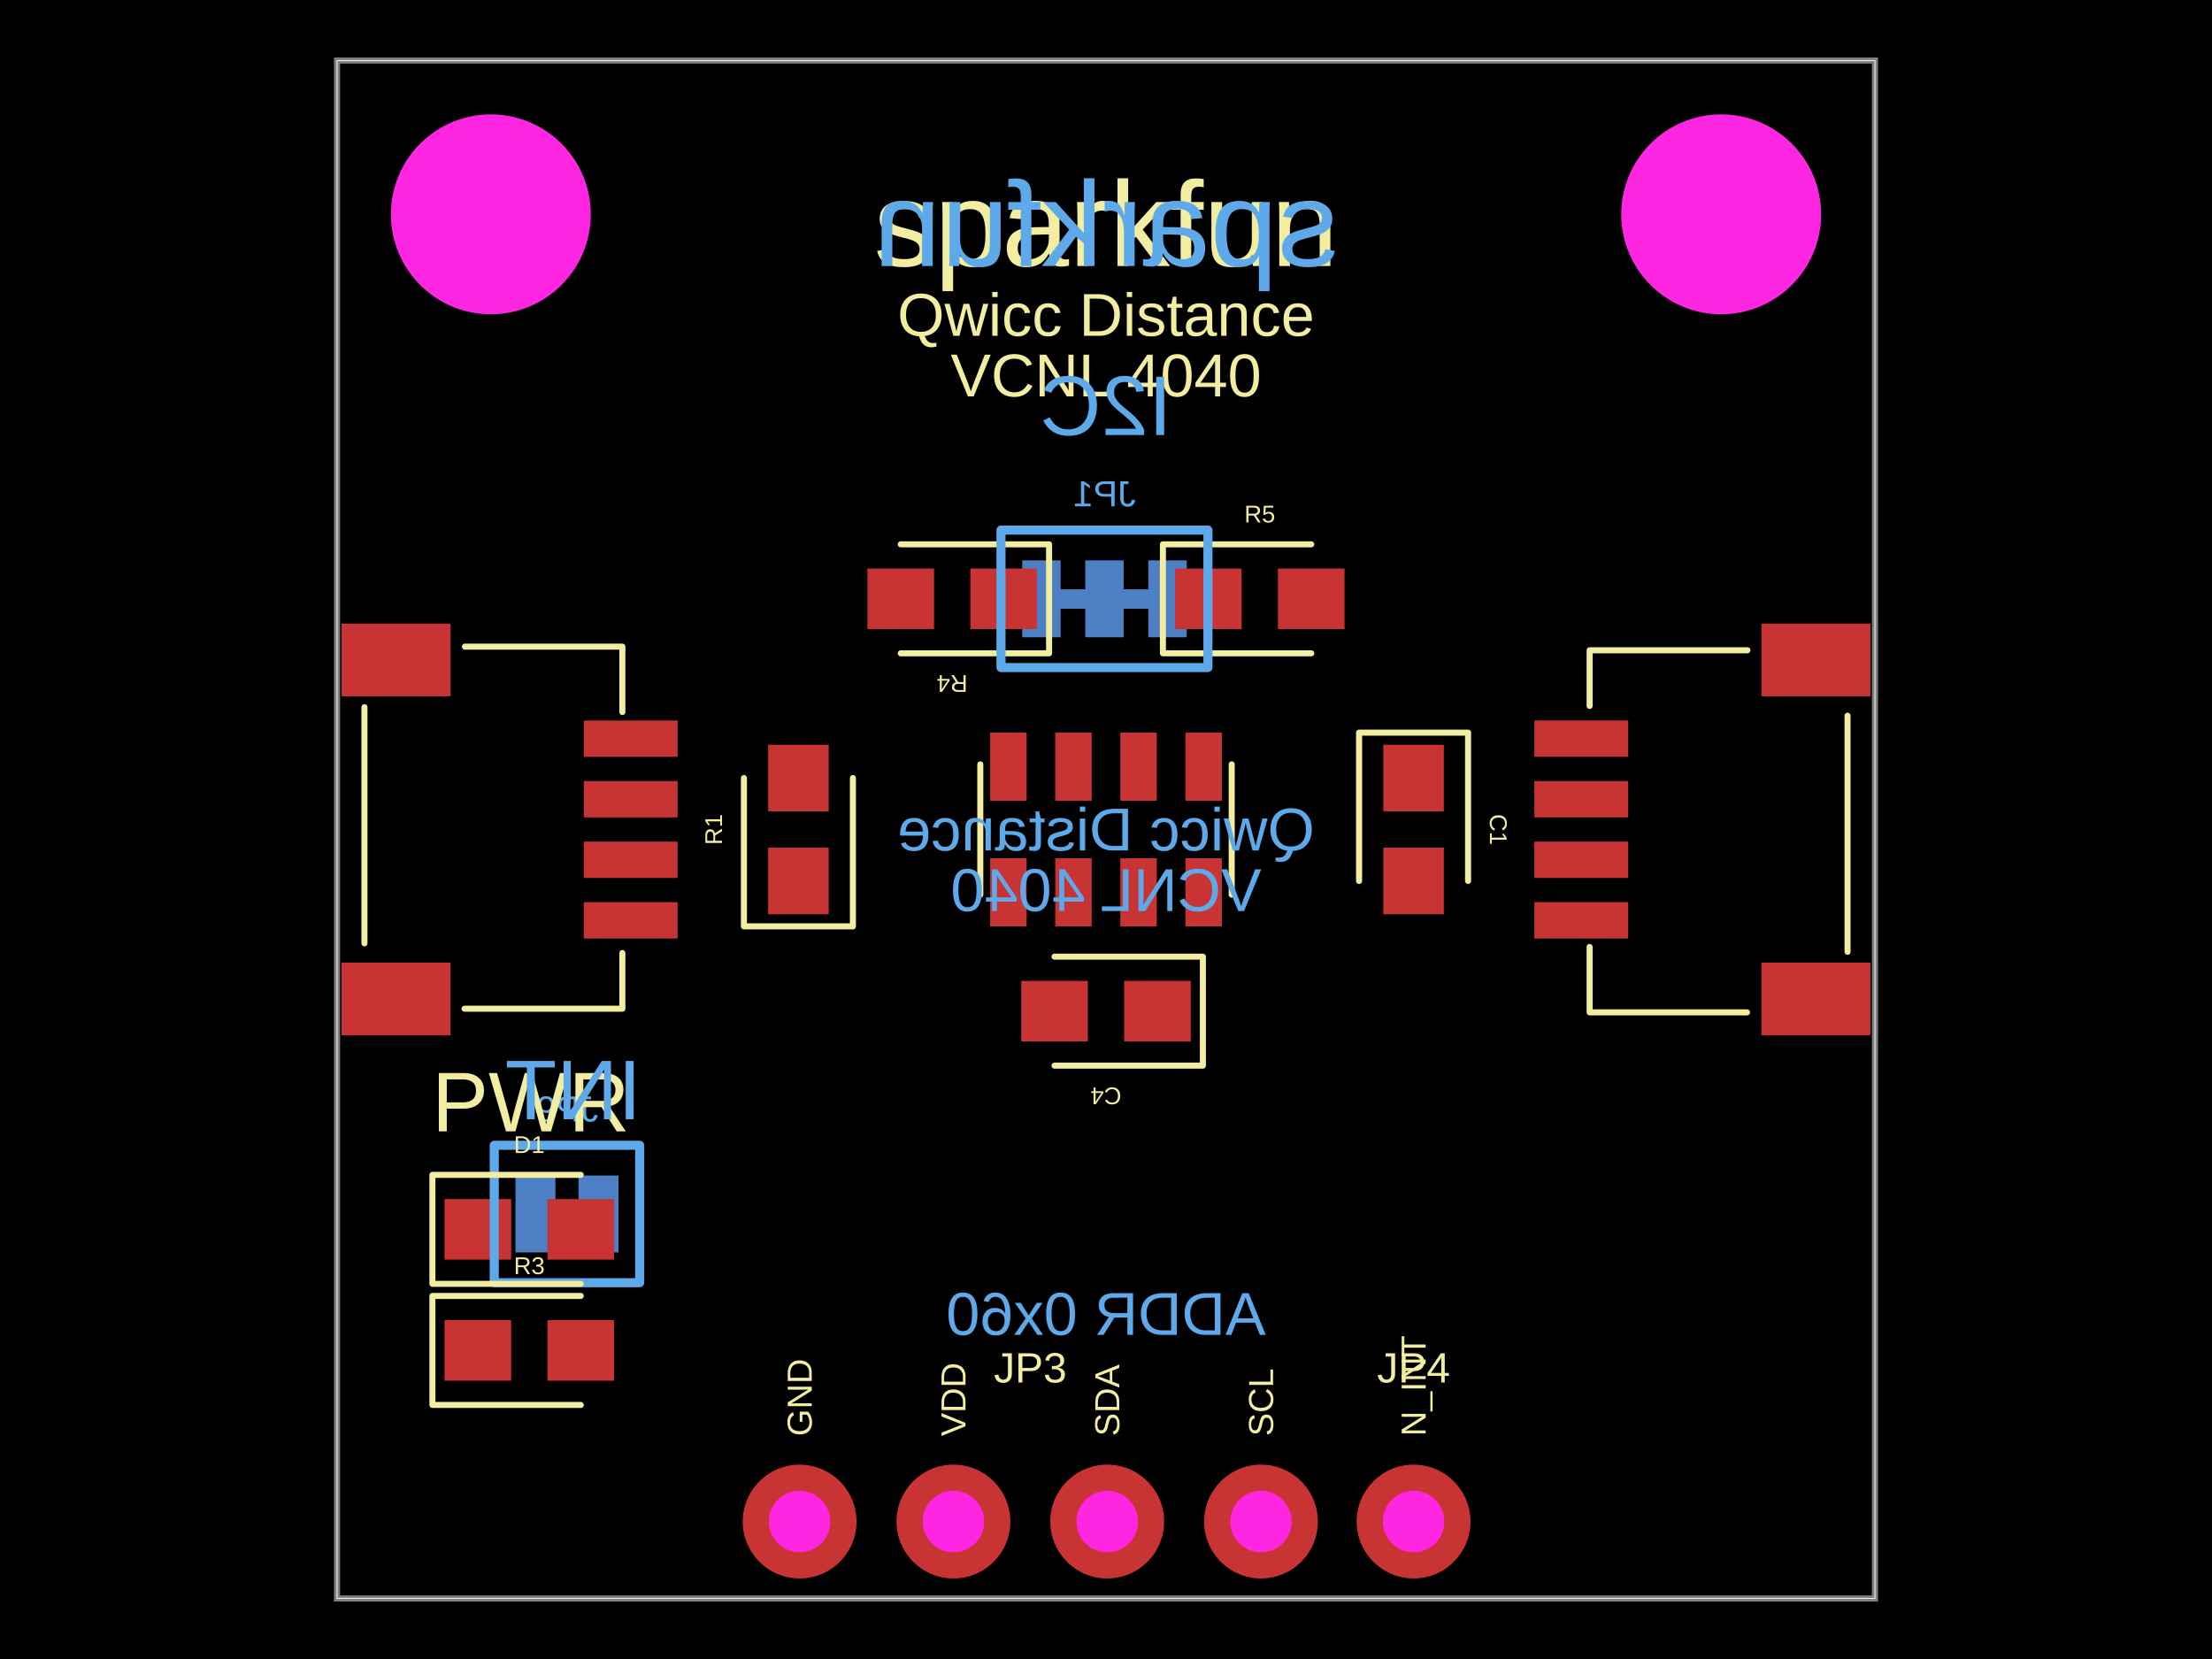
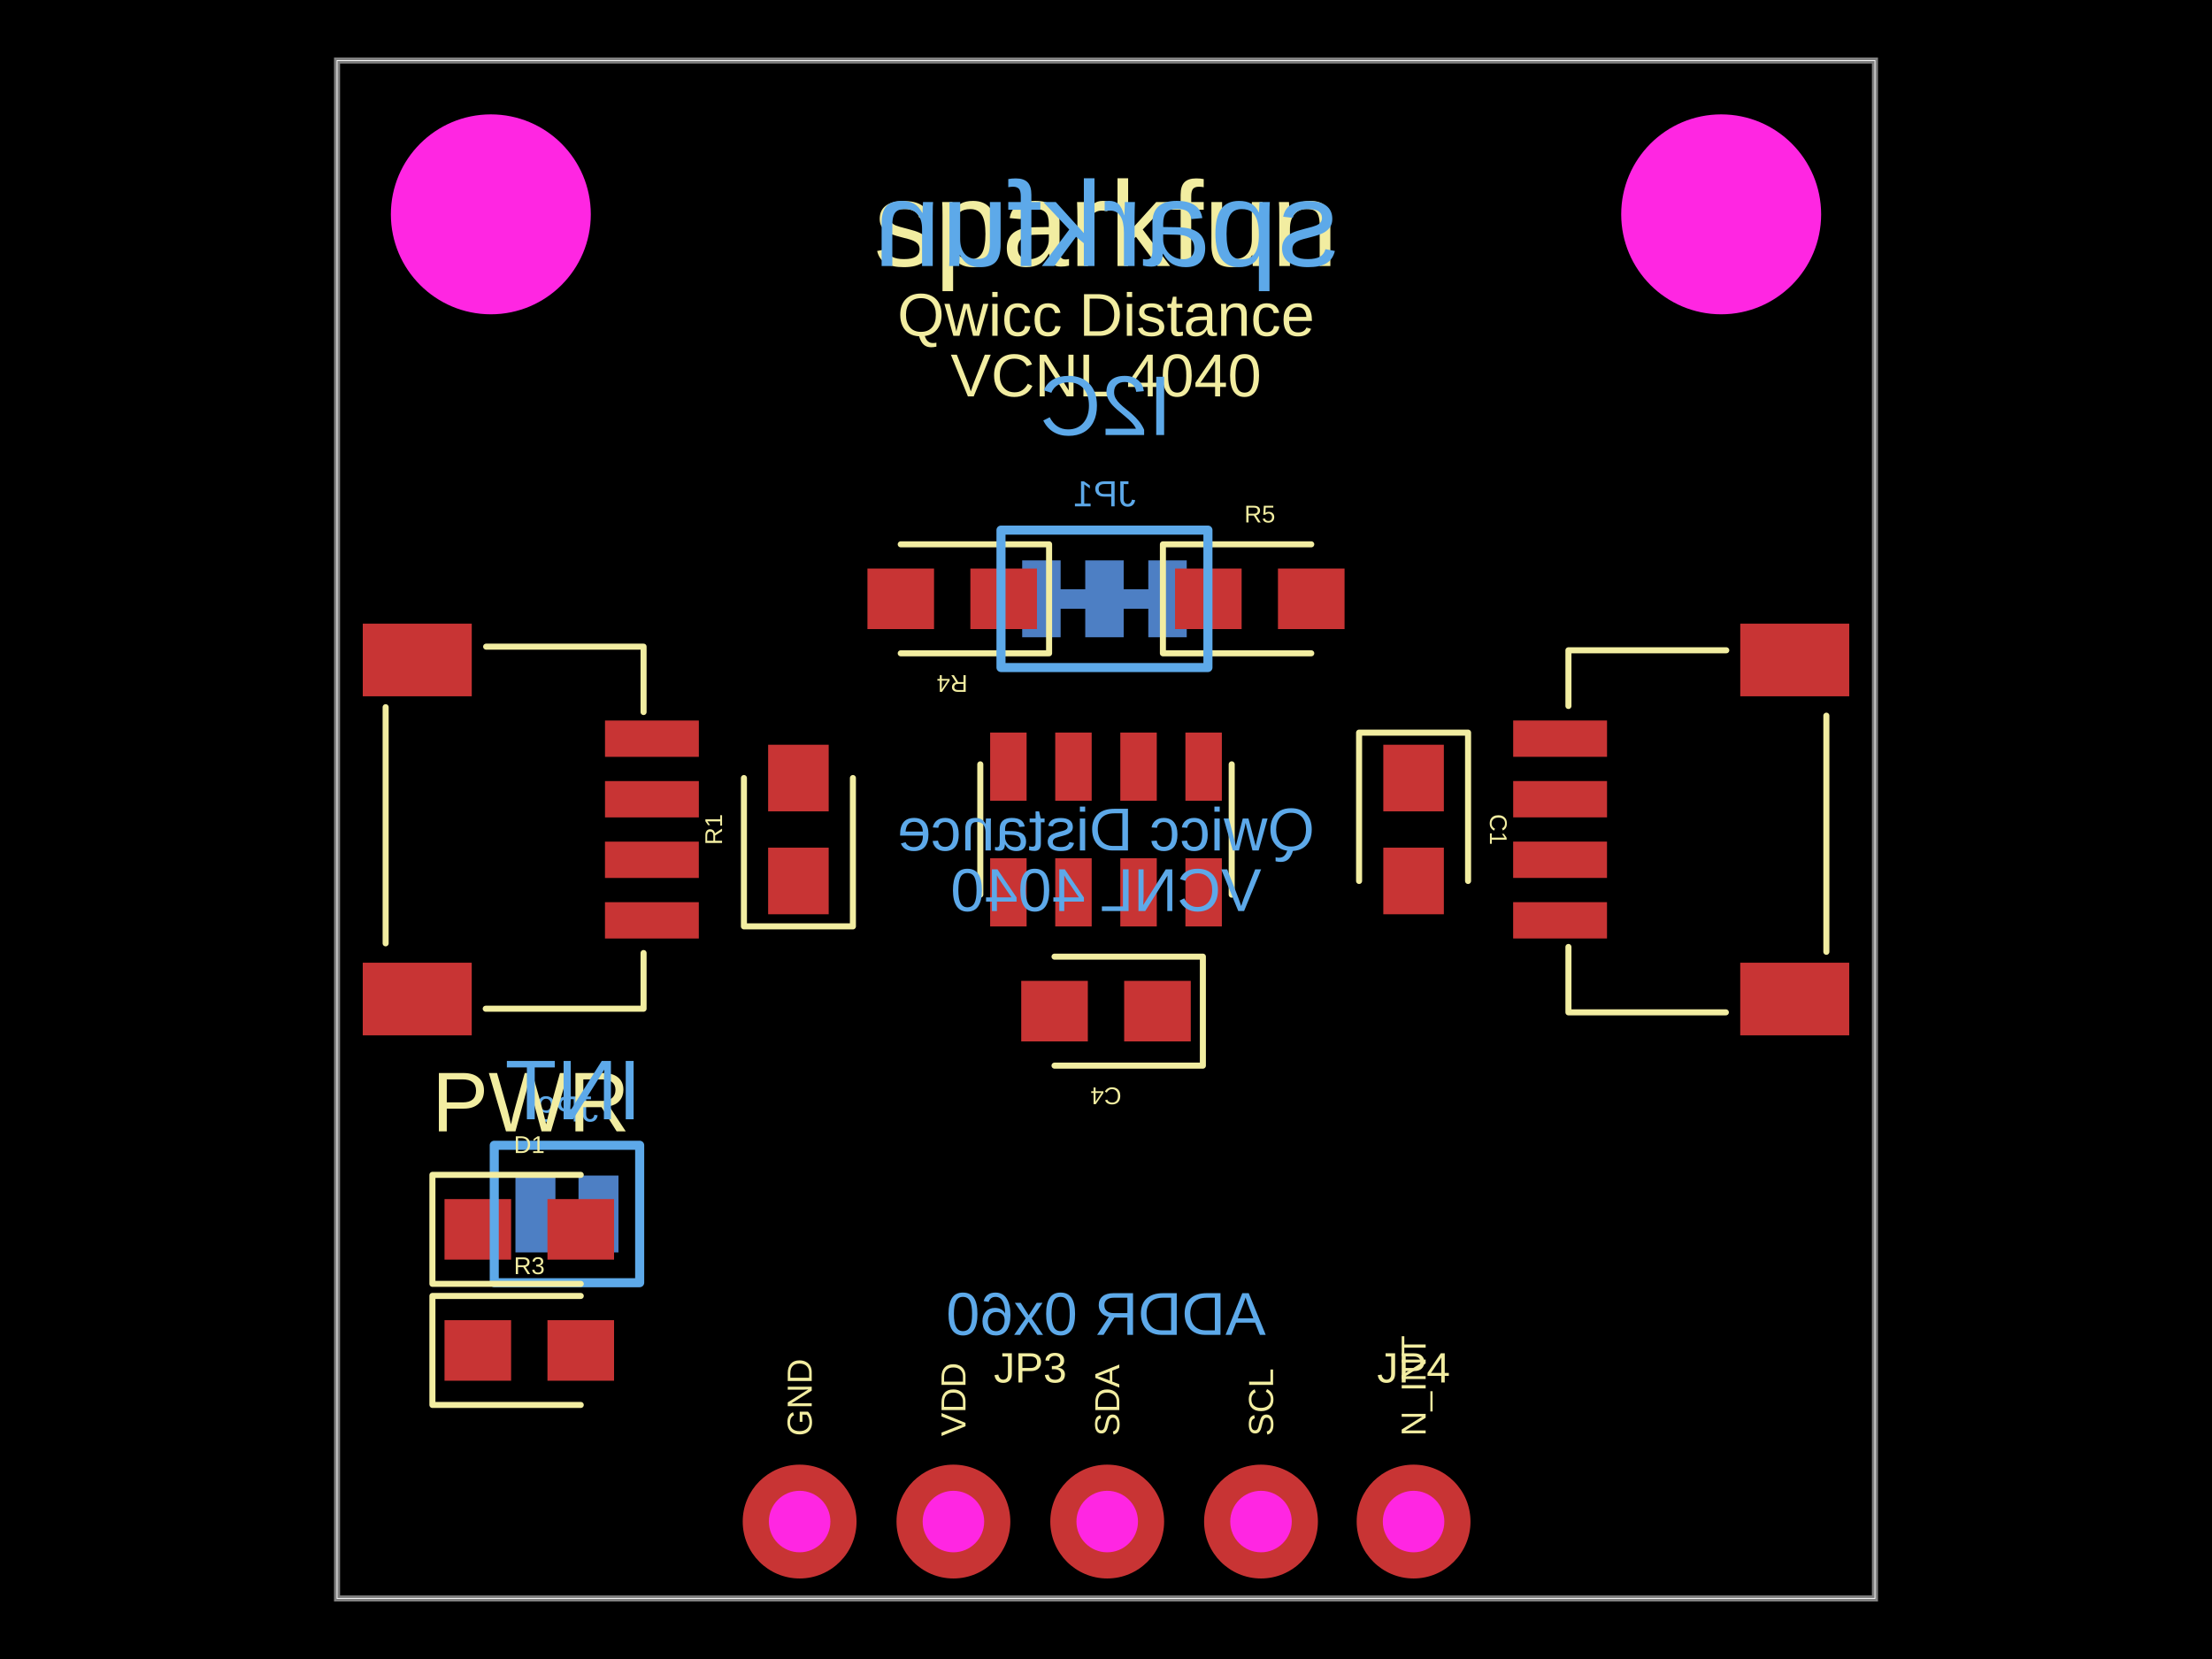
<svg xmlns="http://www.w3.org/2000/svg" width="800" height="600" data-software-used-string="@tscircuit/core@0.0.616">
  <style />
  <rect class="boundary" x="0" y="0" fill="#000" width="800" height="600" />
  <rect class="pcb-boundary" fill="none" stroke="#fff" stroke-width="0.3" x="121.898" y="21.898" width="556.204" height="556.204" />
  <path class="pcb-board" d="M 121.898 578.102 L 678.102 578.102 L 678.102 21.898 L 121.898 21.898 Z" fill="none" stroke="rgba(255, 255, 255, 0.5)" stroke-width="2.19" />
  <path class="pcb-trace" stroke="rgb(77, 127, 196)" fill="none" d="M 415.296 216.569 L 406.396 216.569" stroke-width="6.953" stroke-linecap="round" stroke-linejoin="round" shape-rendering="crispEdges" data-layer="bottom" />
  <path class="pcb-trace" stroke="rgb(77, 127, 196)" fill="none" d="M 392.491 216.569 L 383.592 216.569" stroke-width="6.953" stroke-linecap="round" stroke-linejoin="round" shape-rendering="crispEdges" data-layer="bottom" />
  <path class="pcb-trace" stroke="rgb(77, 127, 196)" fill="none" d="M 209.222 439.051 L 200.879 439.051" stroke-width="6.953" stroke-linecap="round" stroke-linejoin="round" shape-rendering="crispEdges" data-layer="bottom" />
  <rect class="pcb-pad" fill="rgb(77, 127, 196)" x="415.296" y="202.664" width="13.905" height="27.81" data-layer="bottom" />
  <rect class="pcb-pad" fill="rgb(77, 127, 196)" x="392.491" y="202.664" width="13.905" height="27.81" data-layer="bottom" />
  <rect class="pcb-pad" fill="rgb(77, 127, 196)" x="369.687" y="202.664" width="13.905" height="27.81" data-layer="bottom" />
  <rect class="pcb-pad" fill="rgb(77, 127, 196)" x="209.222" y="425.146" width="14.461" height="27.81" data-layer="bottom" />
  <rect class="pcb-pad" fill="rgb(77, 127, 196)" x="186.418" y="425.146" width="14.461" height="27.81" data-layer="bottom" />
  <rect class="pcb-pad" fill="rgb(200, 52, 52)" x="358.101" y="310.404" width="13.183" height="24.657" data-layer="top" />
  <rect class="pcb-pad" fill="rgb(200, 52, 52)" x="381.639" y="310.404" width="13.183" height="24.657" data-layer="top" />
  <rect class="pcb-pad" fill="rgb(200, 52, 52)" x="405.178" y="310.404" width="13.183" height="24.657" data-layer="top" />
  <rect class="pcb-pad" fill="rgb(200, 52, 52)" x="428.717" y="310.404" width="13.183" height="24.657" data-layer="top" />
  <rect class="pcb-pad" fill="rgb(200, 52, 52)" x="428.717" y="264.939" width="13.183" height="24.657" data-layer="top" />
  <rect class="pcb-pad" fill="rgb(200, 52, 52)" x="405.178" y="264.939" width="13.183" height="24.657" data-layer="top" />
  <rect class="pcb-pad" fill="rgb(200, 52, 52)" x="381.639" y="264.939" width="13.183" height="24.657" data-layer="top" />
  <rect class="pcb-pad" fill="rgb(200, 52, 52)" x="358.101" y="264.939" width="13.183" height="24.657" data-layer="top" />
  <rect class="pcb-pad" fill="rgb(200, 52, 52)" x="500.292" y="269.343" width="21.898" height="24.088" data-layer="top" />
  <rect class="pcb-pad" fill="rgb(200, 52, 52)" x="500.292" y="306.569" width="21.898" height="24.088" data-layer="top" />
  <rect class="pcb-pad" fill="rgb(200, 52, 52)" x="-12.044" y="-10.949" width="24.088" height="21.898" transform="translate(418.6131 365.6934) rotate(-180)" data-layer="top" />
  <rect class="pcb-pad" fill="rgb(200, 52, 52)" x="-12.044" y="-10.949" width="24.088" height="21.898" transform="translate(381.3869 365.6934) rotate(-180)" data-layer="top" />
  <rect class="pcb-pad" fill="rgb(200, 52, 52)" x="277.81" y="306.569" width="21.898" height="24.088" data-layer="top" />
  <rect class="pcb-pad" fill="rgb(200, 52, 52)" x="277.81" y="269.343" width="21.898" height="24.088" data-layer="top" />
  <rect class="pcb-pad" fill="rgb(200, 52, 52)" x="160.766" y="477.46" width="24.088" height="21.898" data-layer="top" />
  <rect class="pcb-pad" fill="rgb(200, 52, 52)" x="197.993" y="477.46" width="24.088" height="21.898" data-layer="top" />
  <rect class="pcb-pad" fill="rgb(200, 52, 52)" x="-12.044" y="-10.949" width="24.088" height="21.898" transform="translate(362.9927 216.5693) rotate(-180)" data-layer="top" />
  <rect class="pcb-pad" fill="rgb(200, 52, 52)" x="-12.044" y="-10.949" width="24.088" height="21.898" transform="translate(325.7664 216.5693) rotate(-180)" data-layer="top" />
  <rect class="pcb-pad" fill="rgb(200, 52, 52)" x="424.964" y="205.62" width="24.088" height="21.898" data-layer="top" />
  <rect class="pcb-pad" fill="rgb(200, 52, 52)" x="462.19" y="205.62" width="24.088" height="21.898" data-layer="top" />
  <rect class="pcb-pad" fill="rgb(200, 52, 52)" x="160.766" y="433.664" width="24.088" height="21.898" data-layer="top" />
  <rect class="pcb-pad" fill="rgb(200, 52, 52)" x="197.993" y="433.664" width="24.088" height="21.898" data-layer="top" />
-   <rect class="pcb-pad" fill="rgb(200, 52, 52)" x="554.916" y="304.377" width="33.942" height="13.139" data-layer="top" />
-   <rect class="pcb-pad" fill="rgb(200, 52, 52)" x="554.916" y="326.275" width="33.942" height="13.139" data-layer="top" />
-   <rect class="pcb-pad" fill="rgb(200, 52, 52)" x="554.927" y="260.576" width="33.942" height="13.139" data-layer="top" />
-   <rect class="pcb-pad" fill="rgb(200, 52, 52)" x="554.927" y="282.473" width="33.942" height="13.139" data-layer="top" />
-   <rect class="pcb-pad" fill="rgb(200, 52, 52)" x="637.044" y="348.177" width="39.416" height="26.277" data-layer="top" />
-   <rect class="pcb-pad" fill="rgb(200, 52, 52)" x="637.055" y="225.545" width="39.416" height="26.277" data-layer="top" />
-   <rect class="pcb-pad" fill="rgb(200, 52, 52)" x="211.143" y="282.485" width="33.942" height="13.139" data-layer="top" />
-   <rect class="pcb-pad" fill="rgb(200, 52, 52)" x="211.143" y="260.587" width="33.942" height="13.139" data-layer="top" />
-   <rect class="pcb-pad" fill="rgb(200, 52, 52)" x="211.131" y="326.286" width="33.942" height="13.139" data-layer="top" />
-   <rect class="pcb-pad" fill="rgb(200, 52, 52)" x="211.131" y="304.388" width="33.942" height="13.139" data-layer="top" />
-   <rect class="pcb-pad" fill="rgb(200, 52, 52)" x="123.54" y="225.545" width="39.416" height="26.277" data-layer="top" />
-   <rect class="pcb-pad" fill="rgb(200, 52, 52)" x="123.529" y="348.177" width="39.416" height="26.277" data-layer="top" />
+   <rect class="pcb-pad" fill="rgb(200, 52, 52)" x="547.251" y="304.377" width="33.942" height="13.139" data-layer="top" />
+   <rect class="pcb-pad" fill="rgb(200, 52, 52)" x="547.251" y="326.275" width="33.942" height="13.139" data-layer="top" />
+   <rect class="pcb-pad" fill="rgb(200, 52, 52)" x="547.262" y="260.576" width="33.942" height="13.139" data-layer="top" />
+   <rect class="pcb-pad" fill="rgb(200, 52, 52)" x="547.262" y="282.473" width="33.942" height="13.139" data-layer="top" />
+   <rect class="pcb-pad" fill="rgb(200, 52, 52)" x="629.38" y="348.177" width="39.416" height="26.277" data-layer="top" />
+   <rect class="pcb-pad" fill="rgb(200, 52, 52)" x="629.391" y="225.545" width="39.416" height="26.277" data-layer="top" />
+   <rect class="pcb-pad" fill="rgb(200, 52, 52)" x="218.807" y="282.485" width="33.942" height="13.139" data-layer="top" />
+   <rect class="pcb-pad" fill="rgb(200, 52, 52)" x="218.807" y="260.587" width="33.942" height="13.139" data-layer="top" />
+   <rect class="pcb-pad" fill="rgb(200, 52, 52)" x="218.796" y="326.286" width="33.942" height="13.139" data-layer="top" />
+   <rect class="pcb-pad" fill="rgb(200, 52, 52)" x="218.796" y="304.388" width="33.942" height="13.139" data-layer="top" />
+   <rect class="pcb-pad" fill="rgb(200, 52, 52)" x="131.204" y="225.545" width="39.416" height="26.277" data-layer="top" />
+   <rect class="pcb-pad" fill="rgb(200, 52, 52)" x="131.193" y="348.177" width="39.416" height="26.277" data-layer="top" />
  <path class="pcb-silkscreen pcb-silkscreen-top" d="M 354.536 323.566 L 354.536 276.434" fill="none" stroke="#f2eda1" stroke-width="2.19" stroke-linecap="round" stroke-linejoin="round" data-pcb-component-id="pcb_component_0" data-pcb-silkscreen-path-id="pcb_silkscreen_path_0" />
  <path class="pcb-silkscreen pcb-silkscreen-top" d="M 445.464 323.566 L 445.464 276.434" fill="none" stroke="#f2eda1" stroke-width="2.19" stroke-linecap="round" stroke-linejoin="round" data-pcb-component-id="pcb_component_0" data-pcb-silkscreen-path-id="pcb_silkscreen_path_1" />
  <path class="pcb-silkscreen pcb-silkscreen-top" d="M 530.949 318.613 L 530.949 264.964 L 491.533 264.964 L 491.533 318.613" fill="none" stroke="#f2eda1" stroke-width="2.19" stroke-linecap="round" stroke-linejoin="round" data-pcb-component-id="pcb_component_1" data-pcb-silkscreen-path-id="pcb_silkscreen_path_2" />
  <path class="pcb-silkscreen pcb-silkscreen-top" d="M 381.387 385.401 L 435.036 385.401 L 435.036 345.985 L 381.387 345.985" fill="none" stroke="#f2eda1" stroke-width="2.19" stroke-linecap="round" stroke-linejoin="round" data-pcb-component-id="pcb_component_2" data-pcb-silkscreen-path-id="pcb_silkscreen_path_3" />
  <path class="pcb-silkscreen pcb-silkscreen-top" d="M 269.051 281.387 L 269.051 335.036 L 308.467 335.036 L 308.467 281.387" fill="none" stroke="#f2eda1" stroke-width="2.19" stroke-linecap="round" stroke-linejoin="round" data-pcb-component-id="pcb_component_3" data-pcb-silkscreen-path-id="pcb_silkscreen_path_4" />
  <path class="pcb-silkscreen pcb-silkscreen-top" d="M 210.036 468.701 L 156.387 468.701 L 156.387 508.117 L 210.036 508.117" fill="none" stroke="#f2eda1" stroke-width="2.19" stroke-linecap="round" stroke-linejoin="round" data-pcb-component-id="pcb_component_4" data-pcb-silkscreen-path-id="pcb_silkscreen_path_5" />
  <path class="pcb-silkscreen pcb-silkscreen-top" d="M 325.766 236.277 L 379.416 236.277 L 379.416 196.861 L 325.766 196.861" fill="none" stroke="#f2eda1" stroke-width="2.19" stroke-linecap="round" stroke-linejoin="round" data-pcb-component-id="pcb_component_5" data-pcb-silkscreen-path-id="pcb_silkscreen_path_6" />
  <path class="pcb-silkscreen pcb-silkscreen-top" d="M 474.234 196.861 L 420.584 196.861 L 420.584 236.277 L 474.234 236.277" fill="none" stroke="#f2eda1" stroke-width="2.19" stroke-linecap="round" stroke-linejoin="round" data-pcb-component-id="pcb_component_6" data-pcb-silkscreen-path-id="pcb_silkscreen_path_7" />
  <path class="pcb-silkscreen pcb-silkscreen-bottom" d="M 436.865 241.423 L 362.023 241.423 L 362.023 191.715 L 436.865 191.715 L 436.865 241.423 Z" fill="none" stroke="#5da9e9" stroke-width="3.285" stroke-linecap="round" stroke-linejoin="round" data-pcb-component-id="pcb_component_7" data-pcb-silkscreen-path-id="pcb_silkscreen_path_8" />
  <path class="pcb-silkscreen pcb-silkscreen-bottom" d="M 231.347 463.905 L 178.753 463.905 L 178.753 414.197 L 231.347 414.197 L 231.347 463.905 Z" fill="none" stroke="#5da9e9" stroke-width="3.285" stroke-linecap="round" stroke-linejoin="round" data-pcb-component-id="pcb_component_8" data-pcb-silkscreen-path-id="pcb_silkscreen_path_9" />
  <path class="pcb-silkscreen pcb-silkscreen-top" d="M 210.036 424.905 L 156.387 424.905 L 156.387 464.321 L 210.036 464.321" fill="none" stroke="#f2eda1" stroke-width="2.19" stroke-linecap="round" stroke-linejoin="round" data-pcb-component-id="pcb_component_9" data-pcb-silkscreen-path-id="pcb_silkscreen_path_10" />
-   <path class="pcb-silkscreen pcb-silkscreen-top" d="M 668.193 344.233 L 668.193 258.832" fill="none" stroke="#f2eda1" stroke-width="2.19" stroke-linecap="round" stroke-linejoin="round" data-pcb-component-id="pcb_component_12" data-pcb-silkscreen-path-id="pcb_silkscreen_path_11" />
-   <path class="pcb-silkscreen pcb-silkscreen-top" d="M 574.909 342.482 L 574.909 366.13 L 631.843 366.13" fill="none" stroke="#f2eda1" stroke-width="2.19" stroke-linecap="round" stroke-linejoin="round" data-pcb-component-id="pcb_component_12" data-pcb-silkscreen-path-id="pcb_silkscreen_path_12" />
-   <path class="pcb-silkscreen pcb-silkscreen-top" d="M 574.909 255.328 L 574.909 235.182 L 631.992 235.182" fill="none" stroke="#f2eda1" stroke-width="2.19" stroke-linecap="round" stroke-linejoin="round" data-pcb-component-id="pcb_component_12" data-pcb-silkscreen-path-id="pcb_silkscreen_path_13" />
-   <path class="pcb-silkscreen pcb-silkscreen-top" d="M 131.807 255.767 L 131.807 341.168" fill="none" stroke="#f2eda1" stroke-width="2.19" stroke-linecap="round" stroke-linejoin="round" data-pcb-component-id="pcb_component_13" data-pcb-silkscreen-path-id="pcb_silkscreen_path_14" />
-   <path class="pcb-silkscreen pcb-silkscreen-top" d="M 225.091 257.518 L 225.091 233.87 L 168.157 233.87" fill="none" stroke="#f2eda1" stroke-width="2.19" stroke-linecap="round" stroke-linejoin="round" data-pcb-component-id="pcb_component_13" data-pcb-silkscreen-path-id="pcb_silkscreen_path_15" />
-   <path class="pcb-silkscreen pcb-silkscreen-top" d="M 225.091 344.672 L 225.091 364.818 L 168.008 364.818" fill="none" stroke="#f2eda1" stroke-width="2.19" stroke-linecap="round" stroke-linejoin="round" data-pcb-component-id="pcb_component_13" data-pcb-silkscreen-path-id="pcb_silkscreen_path_16" />
+   <path class="pcb-silkscreen pcb-silkscreen-top" d="M 660.528 344.233 L 660.528 258.832" fill="none" stroke="#f2eda1" stroke-width="2.19" stroke-linecap="round" stroke-linejoin="round" data-pcb-component-id="pcb_component_12" data-pcb-silkscreen-path-id="pcb_silkscreen_path_11" />
+   <path class="pcb-silkscreen pcb-silkscreen-top" d="M 567.245 342.482 L 567.245 366.13 L 624.178 366.13" fill="none" stroke="#f2eda1" stroke-width="2.19" stroke-linecap="round" stroke-linejoin="round" data-pcb-component-id="pcb_component_12" data-pcb-silkscreen-path-id="pcb_silkscreen_path_12" />
+   <path class="pcb-silkscreen pcb-silkscreen-top" d="M 567.245 255.328 L 567.245 235.182 L 624.328 235.182" fill="none" stroke="#f2eda1" stroke-width="2.19" stroke-linecap="round" stroke-linejoin="round" data-pcb-component-id="pcb_component_12" data-pcb-silkscreen-path-id="pcb_silkscreen_path_13" />
+   <path class="pcb-silkscreen pcb-silkscreen-top" d="M 139.472 255.767 L 139.472 341.168" fill="none" stroke="#f2eda1" stroke-width="2.19" stroke-linecap="round" stroke-linejoin="round" data-pcb-component-id="pcb_component_13" data-pcb-silkscreen-path-id="pcb_silkscreen_path_14" />
+   <path class="pcb-silkscreen pcb-silkscreen-top" d="M 232.755 257.518 L 232.755 233.87 L 175.822 233.87" fill="none" stroke="#f2eda1" stroke-width="2.19" stroke-linecap="round" stroke-linejoin="round" data-pcb-component-id="pcb_component_13" data-pcb-silkscreen-path-id="pcb_silkscreen_path_15" />
+   <path class="pcb-silkscreen pcb-silkscreen-top" d="M 232.755 344.672 L 232.755 364.818 L 175.672 364.818" fill="none" stroke="#f2eda1" stroke-width="2.19" stroke-linecap="round" stroke-linejoin="round" data-pcb-component-id="pcb_component_13" data-pcb-silkscreen-path-id="pcb_silkscreen_path_16" />
  <text x="0" y="0" dx="0" dy="0" fill="#f2eda1" font-family="Arial, sans-serif" font-size="8.759" text-anchor="middle" dominant-baseline="central" transform="matrix(6.123233995736766e-17,1,-1,6.123233995736766e-17,541.8978,300)" class="pcb-silkscreen-text pcb-silkscreen-top" data-pcb-silkscreen-text-id="pcb_component_1" stroke="none">C1</text>
  <text x="0" y="0" dx="0" dy="0" fill="#f2eda1" font-family="Arial, sans-serif" font-size="8.759" text-anchor="middle" dominant-baseline="central" transform="matrix(-1,1.2246467991473532e-16,-1.2246467991473532e-16,-1,400,396.3504)" class="pcb-silkscreen-text pcb-silkscreen-top" data-pcb-silkscreen-text-id="pcb_component_2" stroke="none">C4</text>
  <text x="0" y="0" dx="0" dy="0" fill="#f2eda1" font-family="Arial, sans-serif" font-size="8.759" text-anchor="middle" dominant-baseline="central" transform="matrix(-1.8369701987210297e-16,-1,1,-1.8369701987210297e-16,258.1022,300)" class="pcb-silkscreen-text pcb-silkscreen-top" data-pcb-silkscreen-text-id="pcb_component_3" stroke="none">R1</text>
  <text x="0" y="0" dx="0" dy="0" fill="#f2eda1" font-family="Arial, sans-serif" font-size="8.759" text-anchor="middle" dominant-baseline="central" transform="matrix(1,0,0,1,191.4234,457.7518)" class="pcb-silkscreen-text pcb-silkscreen-top" data-pcb-silkscreen-text-id="pcb_component_4" stroke="none">R3</text>
  <text x="0" y="0" dx="0" dy="0" fill="#f2eda1" font-family="Arial, sans-serif" font-size="8.759" text-anchor="middle" dominant-baseline="central" transform="matrix(-1,1.2246467991473532e-16,-1.2246467991473532e-16,-1,344.3796,247.2263)" class="pcb-silkscreen-text pcb-silkscreen-top" data-pcb-silkscreen-text-id="pcb_component_5" stroke="none">R4</text>
  <text x="0" y="0" dx="0" dy="0" fill="#f2eda1" font-family="Arial, sans-serif" font-size="8.759" text-anchor="middle" dominant-baseline="central" transform="matrix(1,0,0,1,455.6204,185.9124)" class="pcb-silkscreen-text pcb-silkscreen-top" data-pcb-silkscreen-text-id="pcb_component_6" stroke="none">R5</text>
  <text x="0" y="0" dx="0" dy="0" fill="#5da9e9" font-family="Arial, sans-serif" font-size="13.139" text-anchor="middle" dominant-baseline="central" transform="matrix(-1,0,0,1,399.4438,178.5766)" class="pcb-silkscreen-text pcb-silkscreen-bottom" data-pcb-silkscreen-text-id="pcb_component_7" stroke="none">JP1</text>
  <text x="0" y="0" dx="0" dy="0" fill="#5da9e9" font-family="Arial, sans-serif" font-size="13.139" text-anchor="middle" dominant-baseline="central" transform="matrix(-1,0,0,1,205.0504,401.0584)" class="pcb-silkscreen-text pcb-silkscreen-bottom" data-pcb-silkscreen-text-id="pcb_component_8" stroke="none">JP9</text>
  <text x="0" y="0" dx="0" dy="0" fill="#f2eda1" font-family="Arial, sans-serif" font-size="8.759" text-anchor="middle" dominant-baseline="central" transform="matrix(1,0,0,1,191.4234,413.9562)" class="pcb-silkscreen-text pcb-silkscreen-top" data-pcb-silkscreen-text-id="pcb_component_9" stroke="none">D1</text>
  <text x="0" y="0" dx="0" dy="0" fill="#f2eda1" font-family="Arial, sans-serif" font-size="12.613" text-anchor="start" dominant-baseline="central" transform="matrix(-1.8369701987210297e-16,-1,1,-1.8369701987210297e-16,289.1971,519.4161)" class="pcb-silkscreen-text pcb-silkscreen-top" data-pcb-silkscreen-text-id="pcb_component_10" stroke="none">GND</text>
  <text x="0" y="0" dx="0" dy="0" fill="#f2eda1" font-family="Arial, sans-serif" font-size="12.613" text-anchor="start" dominant-baseline="central" transform="matrix(-1.8369701987210297e-16,-1,1,-1.8369701987210297e-16,344.8175,519.4161)" class="pcb-silkscreen-text pcb-silkscreen-top" data-pcb-silkscreen-text-id="pcb_component_10" stroke="none">VDD</text>
  <text x="0" y="0" dx="0" dy="0" fill="#f2eda1" font-family="Arial, sans-serif" font-size="12.613" text-anchor="start" dominant-baseline="central" transform="matrix(-1.8369701987210297e-16,-1,1,-1.8369701987210297e-16,400.438,519.4161)" class="pcb-silkscreen-text pcb-silkscreen-top" data-pcb-silkscreen-text-id="pcb_component_10" stroke="none">SDA</text>
  <text x="0" y="0" dx="0" dy="0" fill="#f2eda1" font-family="Arial, sans-serif" font-size="12.613" text-anchor="start" dominant-baseline="central" transform="matrix(-1.8369701987210297e-16,-1,1,-1.8369701987210297e-16,456.0584,519.4161)" class="pcb-silkscreen-text pcb-silkscreen-top" data-pcb-silkscreen-text-id="pcb_component_10" stroke="none">SCL</text>
  <text x="0" y="0" dx="0" dy="0" fill="#f2eda1" font-family="Arial, sans-serif" font-size="15.328" text-anchor="middle" dominant-baseline="central" transform="matrix(1,0,0,1,372.6277,494.6715)" class="pcb-silkscreen-text pcb-silkscreen-top" data-pcb-silkscreen-text-id="pcb_component_10" stroke="none">JP3</text>
  <text x="0" y="0" dx="0" dy="0" fill="#f2eda1" font-family="Arial, sans-serif" font-size="12.613" text-anchor="start" dominant-baseline="central" transform="matrix(-1.8369701987210297e-16,-1,1,-1.8369701987210297e-16,511.2409,519.4161)" class="pcb-silkscreen-text pcb-silkscreen-top" data-pcb-silkscreen-text-id="pcb_component_11" stroke="none">N_INT</text>
  <text x="0" y="0" dx="0" dy="0" fill="#f2eda1" font-family="Arial, sans-serif" font-size="15.328" text-anchor="middle" dominant-baseline="central" transform="matrix(1,0,0,1,511.2409,494.6715)" class="pcb-silkscreen-text pcb-silkscreen-top" data-pcb-silkscreen-text-id="pcb_component_11" stroke="none">JP4</text>
  <text x="0" y="0" dx="0" dy="0" fill="#f2eda1" font-family="Arial, sans-serif" font-size="43.796" text-anchor="middle" dominant-baseline="central" transform="matrix(1,0,0,1,400,81.0219)" class="pcb-silkscreen-text pcb-silkscreen-top" data-pcb-silkscreen-text-id="null" stroke="none">sparkfun</text>
  <text x="0" y="0" dx="0" dy="0" fill="#5da9e9" font-family="Arial, sans-serif" font-size="43.796" text-anchor="middle" dominant-baseline="central" transform="matrix(-1,0,0,1,400,81.0219)" class="pcb-silkscreen-text pcb-silkscreen-bottom" data-pcb-silkscreen-text-id="null" stroke="none">sparkfun</text>
  <text x="0" y="0" dx="0" dy="0" fill="#f2eda1" font-family="Arial, sans-serif" font-size="21.898" text-anchor="middle" dominant-baseline="central" transform="matrix(1,0,0,1,400,113.8686)" class="pcb-silkscreen-text pcb-silkscreen-top" data-pcb-silkscreen-text-id="null" stroke="none">Qwicc Distance</text>
  <text x="0" y="0" dx="0" dy="0" fill="#f2eda1" font-family="Arial, sans-serif" font-size="21.898" text-anchor="middle" dominant-baseline="central" transform="matrix(1,0,0,1,400,135.7664)" class="pcb-silkscreen-text pcb-silkscreen-top" data-pcb-silkscreen-text-id="null" stroke="none">VCNL 4040</text>
  <text x="0" y="0" dx="0" dy="0" fill="#f2eda1" font-family="Arial, sans-serif" font-size="30.657" text-anchor="middle" dominant-baseline="central" transform="matrix(1,0,0,1,191.9708,398.5401)" class="pcb-silkscreen-text pcb-silkscreen-top" data-pcb-silkscreen-text-id="null" stroke="none">PWR</text>
  <text x="0" y="0" dx="0" dy="0" fill="#5da9e9" font-family="Arial, sans-serif" font-size="30.657" text-anchor="middle" dominant-baseline="central" transform="matrix(-1,0,0,1,400,146.7153)" class="pcb-silkscreen-text pcb-silkscreen-bottom" data-pcb-silkscreen-text-id="null" stroke="none">I2C</text>
  <text x="0" y="0" dx="0" dy="0" fill="#5da9e9" font-family="Arial, sans-serif" font-size="30.657" text-anchor="middle" dominant-baseline="central" transform="matrix(-1,0,0,1,207.2993,394.1606)" class="pcb-silkscreen-text pcb-silkscreen-bottom" data-pcb-silkscreen-text-id="null" stroke="none">INT</text>
  <text x="0" y="0" dx="0" dy="0" fill="#5da9e9" font-family="Arial, sans-serif" font-size="21.898" text-anchor="middle" dominant-baseline="central" transform="matrix(-1,0,0,1,400,300)" class="pcb-silkscreen-text pcb-silkscreen-bottom" data-pcb-silkscreen-text-id="null" stroke="none">Qwicc Distance</text>
  <text x="0" y="0" dx="0" dy="0" fill="#5da9e9" font-family="Arial, sans-serif" font-size="21.898" text-anchor="middle" dominant-baseline="central" transform="matrix(-1,0,0,1,400,321.8978)" class="pcb-silkscreen-text pcb-silkscreen-bottom" data-pcb-silkscreen-text-id="null" stroke="none">VCNL 4040</text>
  <text x="0" y="0" dx="0" dy="0" fill="#5da9e9" font-family="Arial, sans-serif" font-size="21.898" text-anchor="middle" dominant-baseline="central" transform="matrix(-1,0,0,1,400,475.1825)" class="pcb-silkscreen-text pcb-silkscreen-bottom" data-pcb-silkscreen-text-id="null" stroke="none">ADDR 0x60</text>
  <g>
    <circle class="pcb-hole-outer" fill="rgb(200, 52, 52)" cx="289.197" cy="550.292" r="20.584" />
    <circle class="pcb-hole-inner" fill="#FF26E2" cx="289.197" cy="550.292" r="11.124" />
  </g>
  <g>
    <circle class="pcb-hole-outer" fill="rgb(200, 52, 52)" cx="344.818" cy="550.292" r="20.584" />
    <circle class="pcb-hole-inner" fill="#FF26E2" cx="344.818" cy="550.292" r="11.124" />
  </g>
  <g>
    <circle class="pcb-hole-outer" fill="rgb(200, 52, 52)" cx="400.438" cy="550.292" r="20.584" />
    <circle class="pcb-hole-inner" fill="#FF26E2" cx="400.438" cy="550.292" r="11.124" />
  </g>
  <g>
    <circle class="pcb-hole-outer" fill="rgb(200, 52, 52)" cx="456.058" cy="550.292" r="20.584" />
    <circle class="pcb-hole-inner" fill="#FF26E2" cx="456.058" cy="550.292" r="11.124" />
  </g>
  <g>
    <circle class="pcb-hole-outer" fill="rgb(200, 52, 52)" cx="511.241" cy="550.292" r="20.584" />
    <circle class="pcb-hole-inner" fill="#FF26E2" cx="511.241" cy="550.292" r="11.124" />
  </g>
  <circle class="pcb-hole" cx="177.518" cy="77.518" r="36.153" fill="#FF26E2" />
  <circle class="pcb-hole" cx="622.482" cy="77.518" r="36.153" fill="#FF26E2" />
</svg>
